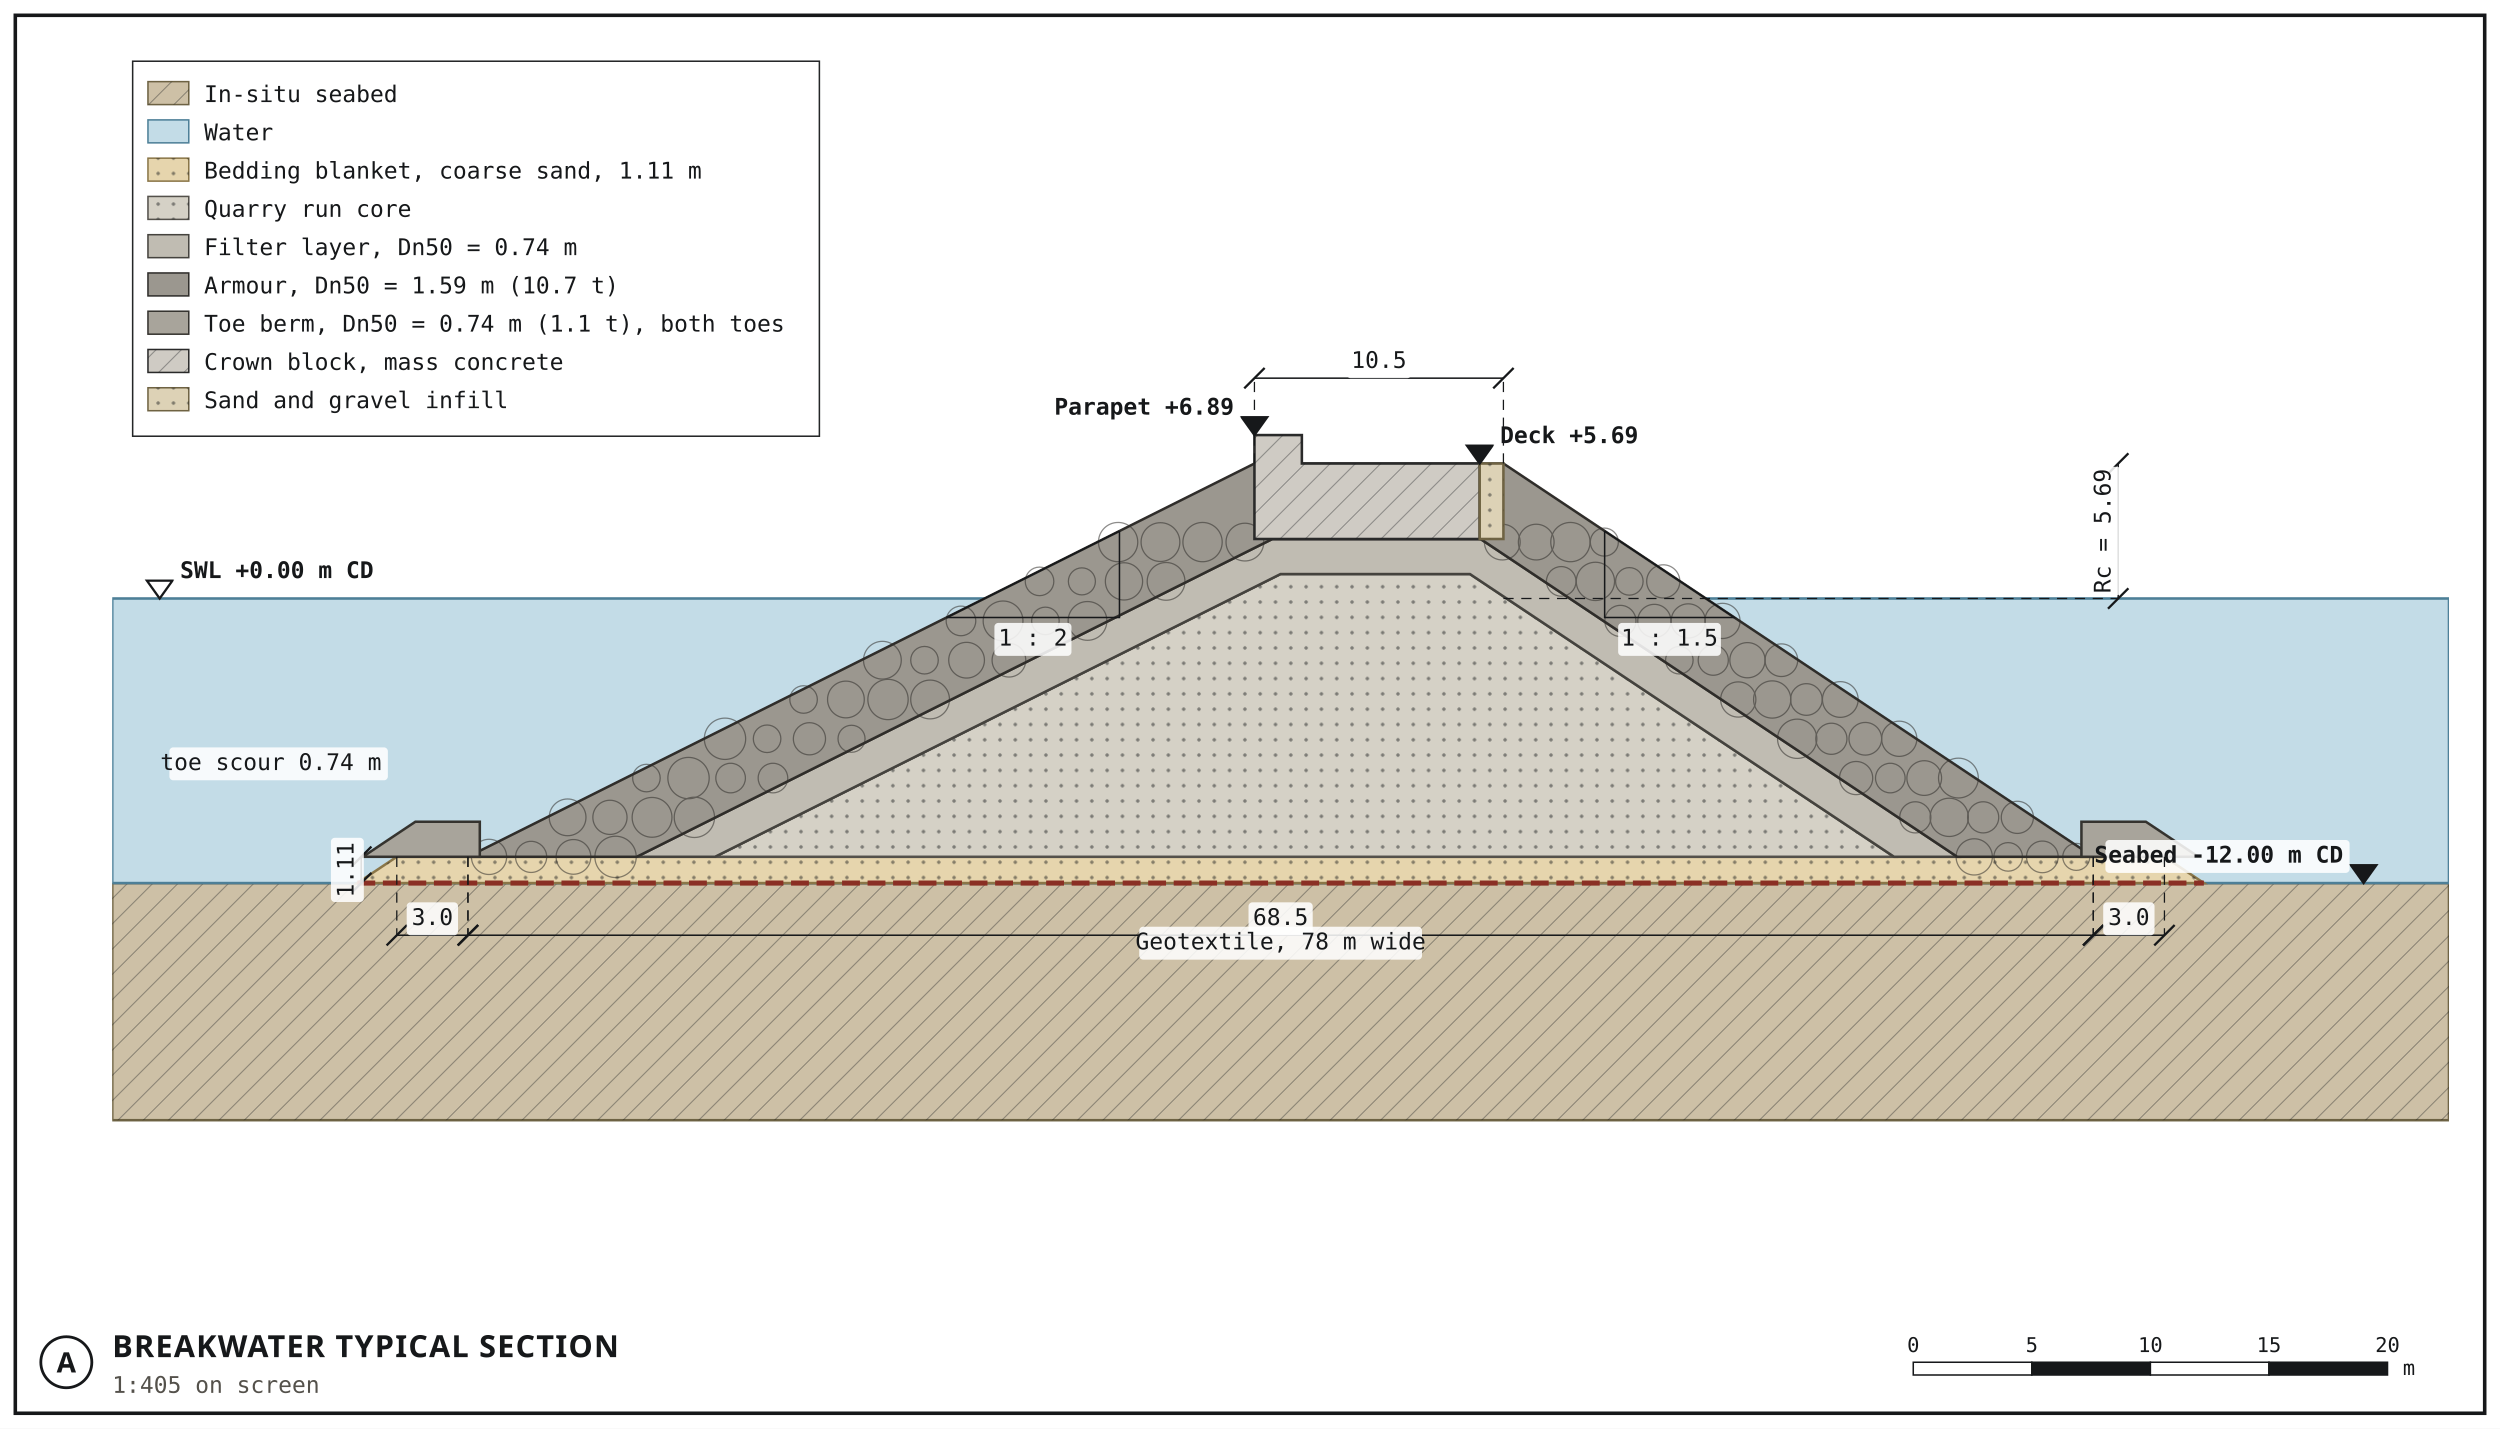
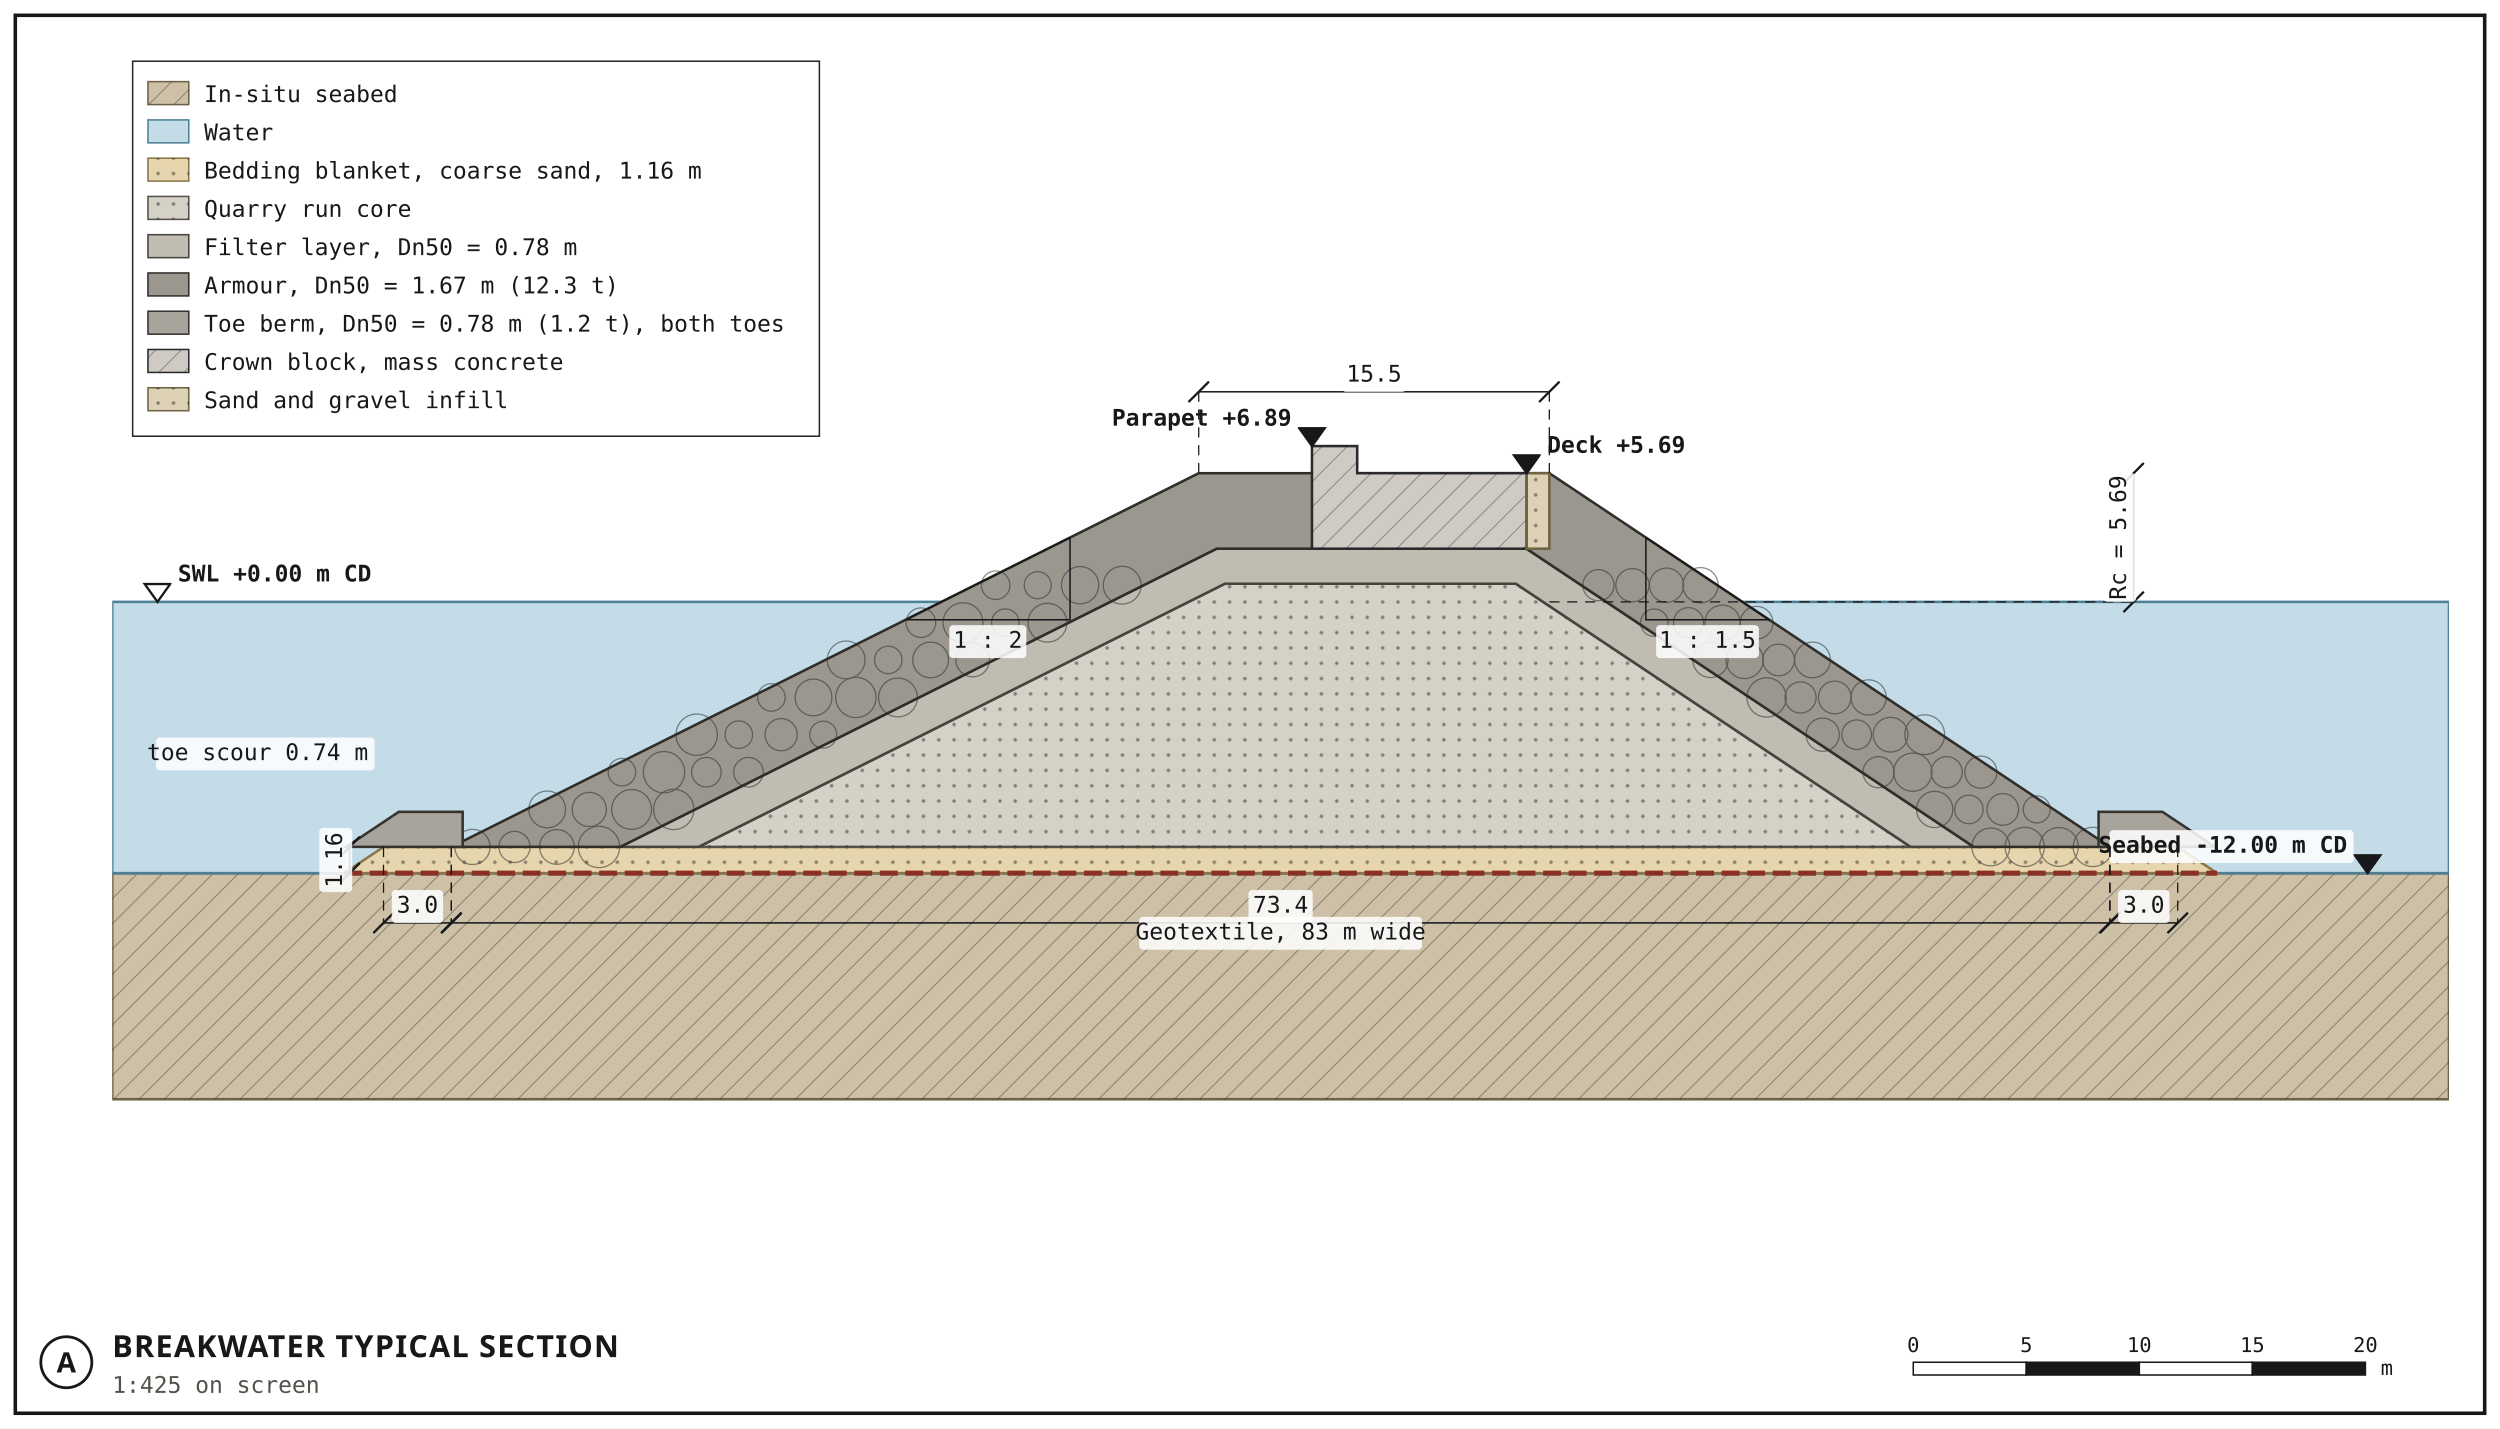
<svg xmlns="http://www.w3.org/2000/svg" viewBox="0 0 980 560" width="980" height="560" preserveAspectRatio="xMidYMid meet" role="img">
  <defs>
    <pattern id="hx-fwd" width="7" height="7" patternUnits="userSpaceOnUse" patternTransform="rotate(45)">
      <path d="M0,0 V7" stroke="#16181a" stroke-width="0.5" opacity="0.55" />
    </pattern>
    <pattern id="hx-back" width="7" height="7" patternUnits="userSpaceOnUse" patternTransform="rotate(-45)">
      <path d="M0,0 V7" stroke="#16181a" stroke-width="0.5" opacity="0.55" />
    </pattern>
    <pattern id="hx-cross" width="8" height="8" patternUnits="userSpaceOnUse" patternTransform="rotate(45)">
      <path d="M0,0 V8 M0,0 H8" stroke="#16181a" stroke-width="0.5" opacity="0.5" />
    </pattern>
    <pattern id="hx-dots" width="6" height="6" patternUnits="userSpaceOnUse">
      <circle cx="2" cy="2" r="0.7" fill="#16181a" opacity="0.45" />
    </pattern>
  </defs>
  <rect x="0" y="0" width="980" height="560" fill="#ffffff" />
  <g clip-path="url(#vclip2)">
-     <path d="M44.00,439.11 L960.00,439.11 L960.00,346.16 L44.00,346.16 Z" fill="#cdc0a6" stroke="#6d6243" stroke-width="1" stroke-linejoin="miter" />
-     <path d="M44.00,439.11 L960.00,439.11 L960.00,346.16 L44.00,346.16 Z" fill="url(#hx-fwd)" stroke="none" />
-     <path d="M44.00,346.16 L960.00,346.16 L960.00,234.61 L44.00,234.61 Z" fill="#c3dce7" stroke="#4d7f97" stroke-width="1" stroke-linejoin="miter" />
-     <path d="M140.09,346.16 L155.54,335.86 L848.46,335.86 L863.91,346.16 Z" fill="#e6d5ad" stroke="#8a7648" stroke-width="1" stroke-linejoin="miter" />
-     <path d="M140.09,346.16 L155.54,335.86 L848.46,335.86 L863.91,346.16 Z" fill="url(#hx-dots)" stroke="none" />
-     <path d="M140.09,346.16 L863.91,346.16" fill="none" stroke="#8a2f24" stroke-width="2" stroke-dasharray="7 3" />
-     <path d="M280.30,335.86 L501.97,225.03 L576.22,225.03 L742.47,335.86 Z" fill="#d5d1c6" stroke="#54514b" stroke-width="1" stroke-linejoin="miter" />
-     <path d="M280.30,335.86 L501.97,225.03 L576.22,225.03 L742.47,335.86 Z" fill="url(#hx-dots)" stroke="none" />
-     <path d="M249.59,335.86 L498.72,211.29 L580.38,211.29 L767.23,335.86 L742.47,335.86 L576.22,225.03 L501.97,225.03 L280.30,335.86 Z" fill="#c0bcb2" stroke="#45433e" stroke-width="1" stroke-linejoin="miter" />
-     <path d="M183.43,335.86 L491.74,181.70 L589.34,181.70 L820.57,335.86 L767.23,335.86 L580.38,211.29 L498.72,211.29 L249.59,335.86 Z" fill="#9b978f" stroke="#2f2d2a" stroke-width="1" stroke-linejoin="miter" />
+     <path d="M44.00,430.90 L960.00,430.90 L960.00,342.28 L44.00,342.28 Z" fill="#cdc0a6" stroke="#6d6243" stroke-width="1" stroke-linejoin="miter" />
+     <path d="M44.00,430.90 L960.00,430.90 L960.00,342.28 L44.00,342.28 Z" fill="url(#hx-fwd)" stroke="none" />
+     <path d="M44.00,342.28 L960.00,342.28 L960.00,235.94 L44.00,235.94 Z" fill="#c3dce7" stroke="#4d7f97" stroke-width="1" stroke-linejoin="miter" />
+     <path d="M134.89,342.28 L150.34,331.98 L853.66,331.98 L869.11,342.28 Z" fill="#e6d5ad" stroke="#8a7648" stroke-width="1" stroke-linejoin="miter" />
+     <path d="M134.89,342.28 L150.34,331.98 L853.66,331.98 L869.11,342.28 Z" fill="url(#hx-dots)" stroke="none" />
+     <path d="M134.89,342.28 L869.11,342.28" fill="none" stroke="#8a2f24" stroke-width="2" stroke-dasharray="7 3" />
+     <path d="M273.82,331.98 L480.13,228.82 L594.22,228.82 L748.95,331.98 Z" fill="#d5d1c6" stroke="#54514b" stroke-width="1" stroke-linejoin="miter" />
+     <path d="M273.82,331.98 L480.13,228.82 L594.22,228.82 L748.95,331.98 Z" fill="url(#hx-dots)" stroke="none" />
+     <path d="M243.11,331.98 L476.89,215.09 L598.38,215.09 L773.72,331.98 L748.95,331.98 L594.22,228.82 L480.13,228.82 L273.82,331.98 Z" fill="#c0bcb2" stroke="#45433e" stroke-width="1" stroke-linejoin="miter" />
+     <path d="M176.93,331.98 L469.90,185.49 L607.34,185.49 L827.07,331.98 L773.72,331.98 L598.38,215.09 L476.89,215.09 L243.11,331.98 Z" fill="#9b978f" stroke="#2f2d2a" stroke-width="1" stroke-linejoin="miter" />
    <g opacity="0.55">
-       <circle cx="191.7" cy="335.9" r="6.9" fill="none" stroke="#2f2d2a" stroke-width="0.5" />
-       <circle cx="208.2" cy="335.9" r="6.1" fill="none" stroke="#2f2d2a" stroke-width="0.5" />
-       <circle cx="224.8" cy="335.9" r="6.8" fill="none" stroke="#2f2d2a" stroke-width="0.5" />
-       <circle cx="241.3" cy="335.9" r="8.1" fill="none" stroke="#2f2d2a" stroke-width="0.5" />
-       <circle cx="222.5" cy="320.4" r="7.2" fill="none" stroke="#2f2d2a" stroke-width="0.5" />
-       <circle cx="239.1" cy="320.4" r="6.7" fill="none" stroke="#2f2d2a" stroke-width="0.5" />
-       <circle cx="255.6" cy="320.4" r="7.8" fill="none" stroke="#2f2d2a" stroke-width="0.5" />
-       <circle cx="272.2" cy="320.4" r="7.9" fill="none" stroke="#2f2d2a" stroke-width="0.5" />
-       <circle cx="253.4" cy="305.0" r="5.4" fill="none" stroke="#2f2d2a" stroke-width="0.5" />
-       <circle cx="269.9" cy="305.0" r="8.1" fill="none" stroke="#2f2d2a" stroke-width="0.5" />
-       <circle cx="286.4" cy="305.0" r="5.8" fill="none" stroke="#2f2d2a" stroke-width="0.5" />
-       <circle cx="303.0" cy="305.0" r="5.8" fill="none" stroke="#2f2d2a" stroke-width="0.5" />
-       <circle cx="284.2" cy="289.6" r="8.1" fill="none" stroke="#2f2d2a" stroke-width="0.5" />
-       <circle cx="300.7" cy="289.6" r="5.4" fill="none" stroke="#2f2d2a" stroke-width="0.5" />
-       <circle cx="317.3" cy="289.6" r="6.3" fill="none" stroke="#2f2d2a" stroke-width="0.5" />
-       <circle cx="333.8" cy="289.6" r="5.3" fill="none" stroke="#2f2d2a" stroke-width="0.5" />
-       <circle cx="315.0" cy="274.2" r="5.4" fill="none" stroke="#2f2d2a" stroke-width="0.5" />
-       <circle cx="331.6" cy="274.2" r="7.2" fill="none" stroke="#2f2d2a" stroke-width="0.5" />
-       <circle cx="348.1" cy="274.2" r="7.9" fill="none" stroke="#2f2d2a" stroke-width="0.5" />
-       <circle cx="364.6" cy="274.2" r="7.6" fill="none" stroke="#2f2d2a" stroke-width="0.5" />
-       <circle cx="345.9" cy="258.8" r="7.4" fill="none" stroke="#2f2d2a" stroke-width="0.5" />
-       <circle cx="362.4" cy="258.8" r="5.4" fill="none" stroke="#2f2d2a" stroke-width="0.5" />
-       <circle cx="378.9" cy="258.8" r="7.0" fill="none" stroke="#2f2d2a" stroke-width="0.5" />
-       <circle cx="395.5" cy="258.8" r="6.6" fill="none" stroke="#2f2d2a" stroke-width="0.5" />
-       <circle cx="376.7" cy="243.4" r="5.8" fill="none" stroke="#2f2d2a" stroke-width="0.5" />
-       <circle cx="393.2" cy="243.4" r="7.8" fill="none" stroke="#2f2d2a" stroke-width="0.5" />
-       <circle cx="409.8" cy="243.4" r="5.4" fill="none" stroke="#2f2d2a" stroke-width="0.5" />
-       <circle cx="426.3" cy="243.4" r="7.6" fill="none" stroke="#2f2d2a" stroke-width="0.5" />
-       <circle cx="407.5" cy="227.9" r="5.6" fill="none" stroke="#2f2d2a" stroke-width="0.5" />
-       <circle cx="424.1" cy="227.9" r="5.3" fill="none" stroke="#2f2d2a" stroke-width="0.5" />
-       <circle cx="440.6" cy="227.9" r="7.3" fill="none" stroke="#2f2d2a" stroke-width="0.5" />
-       <circle cx="457.1" cy="227.9" r="7.4" fill="none" stroke="#2f2d2a" stroke-width="0.5" />
-       <circle cx="438.3" cy="212.5" r="7.7" fill="none" stroke="#2f2d2a" stroke-width="0.5" />
-       <circle cx="454.9" cy="212.5" r="7.6" fill="none" stroke="#2f2d2a" stroke-width="0.5" />
-       <circle cx="471.4" cy="212.5" r="7.7" fill="none" stroke="#2f2d2a" stroke-width="0.5" />
-       <circle cx="488.0" cy="212.5" r="7.4" fill="none" stroke="#2f2d2a" stroke-width="0.5" />
-       <circle cx="813.9" cy="335.9" r="5.3" fill="none" stroke="#2f2d2a" stroke-width="0.5" />
-       <circle cx="800.6" cy="335.9" r="6.2" fill="none" stroke="#2f2d2a" stroke-width="0.5" />
-       <circle cx="787.2" cy="335.9" r="5.6" fill="none" stroke="#2f2d2a" stroke-width="0.5" />
-       <circle cx="773.9" cy="335.9" r="7.1" fill="none" stroke="#2f2d2a" stroke-width="0.5" />
-       <circle cx="790.8" cy="320.4" r="6.3" fill="none" stroke="#2f2d2a" stroke-width="0.5" />
-       <circle cx="777.4" cy="320.4" r="6.1" fill="none" stroke="#2f2d2a" stroke-width="0.5" />
-       <circle cx="764.1" cy="320.4" r="7.5" fill="none" stroke="#2f2d2a" stroke-width="0.5" />
-       <circle cx="750.8" cy="320.4" r="6.1" fill="none" stroke="#2f2d2a" stroke-width="0.5" />
-       <circle cx="767.7" cy="305.0" r="7.8" fill="none" stroke="#2f2d2a" stroke-width="0.5" />
-       <circle cx="754.3" cy="305.0" r="6.8" fill="none" stroke="#2f2d2a" stroke-width="0.5" />
-       <circle cx="741.0" cy="305.0" r="5.8" fill="none" stroke="#2f2d2a" stroke-width="0.5" />
-       <circle cx="727.6" cy="305.0" r="6.5" fill="none" stroke="#2f2d2a" stroke-width="0.5" />
-       <circle cx="744.5" cy="289.6" r="6.9" fill="none" stroke="#2f2d2a" stroke-width="0.5" />
-       <circle cx="731.2" cy="289.6" r="6.4" fill="none" stroke="#2f2d2a" stroke-width="0.5" />
-       <circle cx="717.9" cy="289.6" r="6.1" fill="none" stroke="#2f2d2a" stroke-width="0.5" />
-       <circle cx="704.5" cy="289.6" r="7.7" fill="none" stroke="#2f2d2a" stroke-width="0.5" />
-       <circle cx="721.4" cy="274.2" r="7.0" fill="none" stroke="#2f2d2a" stroke-width="0.5" />
-       <circle cx="708.1" cy="274.2" r="6.2" fill="none" stroke="#2f2d2a" stroke-width="0.5" />
-       <circle cx="694.7" cy="274.2" r="7.3" fill="none" stroke="#2f2d2a" stroke-width="0.5" />
-       <circle cx="681.4" cy="274.2" r="6.9" fill="none" stroke="#2f2d2a" stroke-width="0.5" />
-       <circle cx="698.3" cy="258.8" r="6.4" fill="none" stroke="#2f2d2a" stroke-width="0.5" />
-       <circle cx="685.0" cy="258.8" r="6.9" fill="none" stroke="#2f2d2a" stroke-width="0.5" />
-       <circle cx="671.6" cy="258.8" r="5.9" fill="none" stroke="#2f2d2a" stroke-width="0.5" />
-       <circle cx="658.3" cy="258.8" r="5.4" fill="none" stroke="#2f2d2a" stroke-width="0.5" />
-       <circle cx="675.2" cy="243.4" r="6.9" fill="none" stroke="#2f2d2a" stroke-width="0.5" />
-       <circle cx="661.8" cy="243.4" r="6.7" fill="none" stroke="#2f2d2a" stroke-width="0.5" />
-       <circle cx="648.5" cy="243.4" r="6.5" fill="none" stroke="#2f2d2a" stroke-width="0.5" />
-       <circle cx="635.2" cy="243.4" r="6.1" fill="none" stroke="#2f2d2a" stroke-width="0.5" />
-       <circle cx="652.0" cy="227.9" r="6.5" fill="none" stroke="#2f2d2a" stroke-width="0.5" />
-       <circle cx="638.7" cy="227.9" r="5.4" fill="none" stroke="#2f2d2a" stroke-width="0.5" />
-       <circle cx="625.4" cy="227.9" r="7.5" fill="none" stroke="#2f2d2a" stroke-width="0.5" />
-       <circle cx="612.0" cy="227.9" r="5.8" fill="none" stroke="#2f2d2a" stroke-width="0.5" />
-       <circle cx="628.9" cy="212.5" r="5.5" fill="none" stroke="#2f2d2a" stroke-width="0.5" />
-       <circle cx="615.6" cy="212.5" r="7.7" fill="none" stroke="#2f2d2a" stroke-width="0.5" />
-       <circle cx="602.2" cy="212.5" r="7.0" fill="none" stroke="#2f2d2a" stroke-width="0.5" />
-       <circle cx="588.9" cy="212.5" r="7.0" fill="none" stroke="#2f2d2a" stroke-width="0.5" />
+       <circle cx="185.2" cy="332.0" r="6.9" fill="none" stroke="#2f2d2a" stroke-width="0.5" />
+       <circle cx="201.7" cy="332.0" r="6.1" fill="none" stroke="#2f2d2a" stroke-width="0.5" />
+       <circle cx="218.3" cy="332.0" r="6.8" fill="none" stroke="#2f2d2a" stroke-width="0.5" />
+       <circle cx="234.8" cy="332.0" r="8.1" fill="none" stroke="#2f2d2a" stroke-width="0.5" />
+       <circle cx="214.5" cy="317.3" r="7.2" fill="none" stroke="#2f2d2a" stroke-width="0.5" />
+       <circle cx="231.0" cy="317.3" r="6.7" fill="none" stroke="#2f2d2a" stroke-width="0.5" />
+       <circle cx="247.6" cy="317.3" r="7.8" fill="none" stroke="#2f2d2a" stroke-width="0.5" />
+       <circle cx="264.1" cy="317.3" r="7.9" fill="none" stroke="#2f2d2a" stroke-width="0.5" />
+       <circle cx="243.8" cy="302.7" r="5.4" fill="none" stroke="#2f2d2a" stroke-width="0.5" />
+       <circle cx="260.3" cy="302.7" r="8.1" fill="none" stroke="#2f2d2a" stroke-width="0.5" />
+       <circle cx="276.9" cy="302.7" r="5.8" fill="none" stroke="#2f2d2a" stroke-width="0.5" />
+       <circle cx="293.4" cy="302.7" r="5.8" fill="none" stroke="#2f2d2a" stroke-width="0.5" />
+       <circle cx="273.1" cy="288.0" r="8.1" fill="none" stroke="#2f2d2a" stroke-width="0.5" />
+       <circle cx="289.6" cy="288.0" r="5.4" fill="none" stroke="#2f2d2a" stroke-width="0.5" />
+       <circle cx="306.2" cy="288.0" r="6.3" fill="none" stroke="#2f2d2a" stroke-width="0.5" />
+       <circle cx="322.7" cy="288.0" r="5.3" fill="none" stroke="#2f2d2a" stroke-width="0.5" />
+       <circle cx="302.4" cy="273.4" r="5.4" fill="none" stroke="#2f2d2a" stroke-width="0.5" />
+       <circle cx="318.9" cy="273.4" r="7.2" fill="none" stroke="#2f2d2a" stroke-width="0.5" />
+       <circle cx="335.5" cy="273.4" r="7.9" fill="none" stroke="#2f2d2a" stroke-width="0.5" />
+       <circle cx="352.0" cy="273.4" r="7.6" fill="none" stroke="#2f2d2a" stroke-width="0.5" />
+       <circle cx="331.7" cy="258.7" r="7.4" fill="none" stroke="#2f2d2a" stroke-width="0.5" />
+       <circle cx="348.2" cy="258.7" r="5.4" fill="none" stroke="#2f2d2a" stroke-width="0.5" />
+       <circle cx="364.8" cy="258.7" r="7.0" fill="none" stroke="#2f2d2a" stroke-width="0.5" />
+       <circle cx="381.3" cy="258.7" r="6.6" fill="none" stroke="#2f2d2a" stroke-width="0.5" />
+       <circle cx="361.0" cy="244.1" r="5.8" fill="none" stroke="#2f2d2a" stroke-width="0.5" />
+       <circle cx="377.5" cy="244.1" r="7.8" fill="none" stroke="#2f2d2a" stroke-width="0.5" />
+       <circle cx="394.1" cy="244.1" r="5.4" fill="none" stroke="#2f2d2a" stroke-width="0.5" />
+       <circle cx="410.6" cy="244.1" r="7.6" fill="none" stroke="#2f2d2a" stroke-width="0.5" />
+       <circle cx="390.3" cy="229.4" r="5.6" fill="none" stroke="#2f2d2a" stroke-width="0.5" />
+       <circle cx="406.8" cy="229.4" r="5.3" fill="none" stroke="#2f2d2a" stroke-width="0.5" />
+       <circle cx="423.4" cy="229.4" r="7.3" fill="none" stroke="#2f2d2a" stroke-width="0.5" />
+       <circle cx="439.9" cy="229.4" r="7.4" fill="none" stroke="#2f2d2a" stroke-width="0.5" />
+       <circle cx="820.4" cy="332.0" r="7.7" fill="none" stroke="#2f2d2a" stroke-width="0.5" />
+       <circle cx="807.1" cy="332.0" r="7.6" fill="none" stroke="#2f2d2a" stroke-width="0.5" />
+       <circle cx="793.7" cy="332.0" r="7.7" fill="none" stroke="#2f2d2a" stroke-width="0.5" />
+       <circle cx="780.4" cy="332.0" r="7.4" fill="none" stroke="#2f2d2a" stroke-width="0.5" />
+       <circle cx="798.4" cy="317.3" r="5.3" fill="none" stroke="#2f2d2a" stroke-width="0.5" />
+       <circle cx="785.1" cy="317.3" r="6.2" fill="none" stroke="#2f2d2a" stroke-width="0.5" />
+       <circle cx="771.8" cy="317.3" r="5.6" fill="none" stroke="#2f2d2a" stroke-width="0.5" />
+       <circle cx="758.4" cy="317.3" r="7.1" fill="none" stroke="#2f2d2a" stroke-width="0.5" />
+       <circle cx="776.5" cy="302.7" r="6.3" fill="none" stroke="#2f2d2a" stroke-width="0.5" />
+       <circle cx="763.1" cy="302.7" r="6.1" fill="none" stroke="#2f2d2a" stroke-width="0.5" />
+       <circle cx="749.8" cy="302.7" r="7.5" fill="none" stroke="#2f2d2a" stroke-width="0.5" />
+       <circle cx="736.4" cy="302.7" r="6.1" fill="none" stroke="#2f2d2a" stroke-width="0.5" />
+       <circle cx="754.5" cy="288.0" r="7.8" fill="none" stroke="#2f2d2a" stroke-width="0.5" />
+       <circle cx="741.1" cy="288.0" r="6.8" fill="none" stroke="#2f2d2a" stroke-width="0.5" />
+       <circle cx="727.8" cy="288.0" r="5.8" fill="none" stroke="#2f2d2a" stroke-width="0.5" />
+       <circle cx="714.5" cy="288.0" r="6.5" fill="none" stroke="#2f2d2a" stroke-width="0.5" />
+       <circle cx="732.5" cy="273.4" r="6.9" fill="none" stroke="#2f2d2a" stroke-width="0.5" />
+       <circle cx="719.2" cy="273.4" r="6.4" fill="none" stroke="#2f2d2a" stroke-width="0.5" />
+       <circle cx="705.8" cy="273.4" r="6.1" fill="none" stroke="#2f2d2a" stroke-width="0.5" />
+       <circle cx="692.5" cy="273.4" r="7.7" fill="none" stroke="#2f2d2a" stroke-width="0.5" />
+       <circle cx="710.5" cy="258.7" r="7.0" fill="none" stroke="#2f2d2a" stroke-width="0.5" />
+       <circle cx="697.2" cy="258.7" r="6.2" fill="none" stroke="#2f2d2a" stroke-width="0.5" />
+       <circle cx="683.9" cy="258.7" r="7.3" fill="none" stroke="#2f2d2a" stroke-width="0.5" />
+       <circle cx="670.5" cy="258.7" r="6.9" fill="none" stroke="#2f2d2a" stroke-width="0.5" />
+       <circle cx="688.6" cy="244.1" r="6.4" fill="none" stroke="#2f2d2a" stroke-width="0.5" />
+       <circle cx="675.2" cy="244.1" r="6.9" fill="none" stroke="#2f2d2a" stroke-width="0.5" />
+       <circle cx="661.9" cy="244.1" r="5.9" fill="none" stroke="#2f2d2a" stroke-width="0.5" />
+       <circle cx="648.5" cy="244.1" r="5.4" fill="none" stroke="#2f2d2a" stroke-width="0.5" />
+       <circle cx="666.6" cy="229.4" r="6.9" fill="none" stroke="#2f2d2a" stroke-width="0.5" />
+       <circle cx="653.3" cy="229.4" r="6.7" fill="none" stroke="#2f2d2a" stroke-width="0.5" />
+       <circle cx="639.9" cy="229.4" r="6.5" fill="none" stroke="#2f2d2a" stroke-width="0.5" />
+       <circle cx="626.6" cy="229.4" r="6.1" fill="none" stroke="#2f2d2a" stroke-width="0.5" />
    </g>
-     <path d="M142.23,335.86 L162.83,322.12 L188.08,322.12 L188.08,335.86 Z" fill="#a8a49b" stroke="#35332f" stroke-width="1" stroke-linejoin="miter" />
-     <path d="M861.77,335.86 L841.17,322.12 L815.92,322.12 L815.92,335.86 Z" fill="#a8a49b" stroke="#35332f" stroke-width="1" stroke-linejoin="miter" />
-     <path d="M491.74,211.29 L580.04,211.29 L580.04,181.70 L510.33,181.70 L510.33,170.55 L491.74,170.55 Z" fill="#cfcbc4" stroke="#2a2a2a" stroke-width="1" stroke-linejoin="miter" />
-     <path d="M491.74,211.29 L580.04,211.29 L580.04,181.70 L510.33,181.70 L510.33,170.55 L491.74,170.55 Z" fill="url(#hx-fwd)" stroke="none" />
-     <path d="M580.04,211.29 L589.34,211.29 L589.34,181.70 L580.04,181.70 Z" fill="#ddd2b6" stroke="#6f6343" stroke-width="1" stroke-linejoin="miter" />
-     <path d="M580.04,211.29 L589.34,211.29 L589.34,181.70 L580.04,181.70 Z" fill="url(#hx-dots)" stroke="none" />
-     <path d="M57.591,227.614 L67.591,227.614 L62.591,234.614 Z" fill="#ffffff" stroke="#16181a" stroke-width="0.9" />
-     <rect x="68.091" y="217.734" width="75.56" height="12.9" fill="#ffffff" opacity="0.86" rx="1.5" />
-     <text x="70.591" y="226.614" fill="#16181a" font-size="9" font-family="'IBM Plex Mono', ui-monospace, monospace" font-weight="600" text-anchor="start">SWL +0.00 m CD</text>
-     <path d="M486.739,163.547 L496.739,163.547 L491.739,170.547 Z" fill="#16181a" stroke="#16181a" stroke-width="0.9" />
-     <rect x="415.719" y="153.667" width="70.52" height="12.9" fill="#ffffff" opacity="0.86" rx="1.5" />
-     <text x="483.739" y="162.547" fill="#16181a" font-size="9" font-family="'IBM Plex Mono', ui-monospace, monospace" font-weight="600" text-anchor="end">Parapet +6.89</text>
-     <path d="M575.044,174.702 L585.044,174.702 L580.044,181.702 Z" fill="#16181a" stroke="#16181a" stroke-width="0.9" />
-     <rect x="585.544" y="164.822" width="55.4" height="12.9" fill="#ffffff" opacity="0.86" rx="1.5" />
-     <text x="588.044" y="173.702" fill="#16181a" font-size="9" font-family="'IBM Plex Mono', ui-monospace, monospace" font-weight="600" text-anchor="start">Deck +5.69</text>
-     <path d="M921.537,339.157 L931.537,339.157 L926.537,346.157 Z" fill="#16181a" stroke="#16181a" stroke-width="0.9" />
-     <rect x="825.317" y="329.277" width="95.72" height="12.9" fill="#ffffff" opacity="0.86" rx="1.5" />
-     <text x="918.537" y="338.157" fill="#16181a" font-size="9" font-family="'IBM Plex Mono', ui-monospace, monospace" font-weight="600" text-anchor="end">Seabed -12.00 m CD</text>
-     <path d="M491.74,181.70 L491.74,148.24" fill="none" stroke="#16181a" stroke-width="0.5" stroke-dasharray="4 3" />
-     <path d="M589.34,181.70 L589.34,148.24" fill="none" stroke="#16181a" stroke-width="0.5" stroke-dasharray="4 3" />
-     <path d="M491.739,148.239 H589.339" stroke="#16181a" stroke-width="0.6" />
-     <path d="M487.739,152.239 L495.739,144.239" stroke="#16181a" stroke-width="0.9" />
-     <path d="M585.339,152.239 L593.339,144.239" stroke="#16181a" stroke-width="0.9" />
-     <rect x="527.959" y="135.359" width="25.16" height="12.9" fill="#ffffff" opacity="0.86" rx="1.5" />
-     <text x="540.539" y="144.239" fill="#16181a" font-size="9" font-family="'IBM Plex Mono', ui-monospace, monospace" font-weight="400" text-anchor="middle">10.5</text>
-     <path d="M589.34,234.61 L830.33,234.61" fill="none" stroke="#16181a" stroke-width="0.5" stroke-dasharray="4 3" />
-     <path d="M830.33,181.70 L830.33,181.70" fill="none" stroke="#16181a" stroke-width="0.5" stroke-dasharray="4 3" />
-     <path d="M830.331,234.614 V181.702" stroke="#16181a" stroke-width="0.6" />
-     <path d="M826.331,238.614 L834.331,230.614" stroke="#16181a" stroke-width="0.9" />
-     <path d="M826.331,185.702 L834.331,177.702" stroke="#16181a" stroke-width="0.9" />
-     <rect x="802.151" y="199.278" width="50.36" height="12.9" fill="#ffffff" opacity="0.86" rx="1.5" transform="rotate(-90 827.3312 208.158)" />
-     <text x="827.331" y="208.158" fill="#16181a" font-size="9" font-family="'IBM Plex Mono', ui-monospace, monospace" font-weight="400" text-anchor="middle" transform="rotate(-90 827.3312 208.158)">Rc = 5.69</text>
-     <path d="M155.54,335.86 L155.54,366.61" fill="none" stroke="#16181a" stroke-width="0.5" stroke-dasharray="4 3" />
-     <path d="M183.43,335.86 L183.43,366.61" fill="none" stroke="#16181a" stroke-width="0.5" stroke-dasharray="4 3" />
-     <path d="M155.543,366.607 H183.429" stroke="#16181a" stroke-width="0.6" />
-     <path d="M151.543,370.607 L159.543,362.607" stroke="#16181a" stroke-width="0.9" />
-     <path d="M179.429,370.607 L187.429,362.607" stroke="#16181a" stroke-width="0.9" />
-     <rect x="159.426" y="353.727" width="20.12" height="12.9" fill="#ffffff" opacity="0.86" rx="1.5" />
-     <text x="169.486" y="362.607" fill="#16181a" font-size="9" font-family="'IBM Plex Mono', ui-monospace, monospace" font-weight="400" text-anchor="middle">3.0</text>
-     <path d="M183.43,335.86 L183.43,366.61" fill="none" stroke="#16181a" stroke-width="0.5" stroke-dasharray="4 3" />
-     <path d="M820.57,335.86 L820.57,366.61" fill="none" stroke="#16181a" stroke-width="0.5" stroke-dasharray="4 3" />
-     <path d="M183.429,366.607 H820.571" stroke="#16181a" stroke-width="0.6" />
-     <path d="M179.429,370.607 L187.429,362.607" stroke="#16181a" stroke-width="0.9" />
-     <path d="M816.571,370.607 L824.571,362.607" stroke="#16181a" stroke-width="0.9" />
-     <rect x="489.42" y="353.727" width="25.16" height="12.9" fill="#ffffff" opacity="0.86" rx="1.5" />
-     <text x="502" y="362.607" fill="#16181a" font-size="9" font-family="'IBM Plex Mono', ui-monospace, monospace" font-weight="400" text-anchor="middle">68.5</text>
-     <path d="M820.57,335.86 L820.57,366.61" fill="none" stroke="#16181a" stroke-width="0.5" stroke-dasharray="4 3" />
-     <path d="M848.46,335.86 L848.46,366.61" fill="none" stroke="#16181a" stroke-width="0.5" stroke-dasharray="4 3" />
-     <path d="M820.571,366.607 H848.457" stroke="#16181a" stroke-width="0.6" />
-     <path d="M816.571,370.607 L824.571,362.607" stroke="#16181a" stroke-width="0.9" />
-     <path d="M844.457,370.607 L852.457,362.607" stroke="#16181a" stroke-width="0.9" />
-     <rect x="824.454" y="353.727" width="20.12" height="12.9" fill="#ffffff" opacity="0.86" rx="1.5" />
-     <text x="834.514" y="362.607" fill="#16181a" font-size="9" font-family="'IBM Plex Mono', ui-monospace, monospace" font-weight="400" text-anchor="middle">3.0</text>
-     <path d="M141.6,346.157 V335.857" stroke="#16181a" stroke-width="0.6" />
-     <path d="M137.6,350.157 L145.6,342.157" stroke="#16181a" stroke-width="0.9" />
-     <path d="M137.6,339.857 L145.6,331.857" stroke="#16181a" stroke-width="0.9" />
-     <rect x="126.02" y="332.127" width="25.16" height="12.9" fill="#ffffff" opacity="0.86" rx="1.5" transform="rotate(-90 138.6002 341.007)" />
-     <text x="138.6" y="341.007" fill="#16181a" font-size="9" font-family="'IBM Plex Mono', ui-monospace, monospace" font-weight="400" text-anchor="middle" transform="rotate(-90 138.6002 341.007)">1.11</text>
-     <rect x="446.58" y="363.277" width="110.84" height="12.9" fill="#ffffff" opacity="0.86" rx="1.5" />
-     <text x="502" y="372.157" fill="#16181a" font-size="9" font-family="'IBM Plex Mono', ui-monospace, monospace" font-weight="400" text-anchor="middle">Geotextile, 78 m wide</text>
-     <rect x="66.403" y="292.977" width="85.64" height="12.9" fill="#ffffff" opacity="0.86" rx="1.5" />
-     <text x="149.543" y="301.857" fill="#16181a" font-size="9" font-family="'IBM Plex Mono', ui-monospace, monospace" font-weight="400" text-anchor="end">toe scour 0.74 m</text>
-     <path d="M438.83,208.16 L438.83,242.07 L371.00,242.07 L438.83,208.16" fill="none" stroke="#16181a" stroke-width="0.6" />
-     <rect x="389.812" y="244.192" width="30.2" height="12.9" fill="#ffffff" opacity="0.86" rx="1.5" />
-     <text x="404.912" y="253.072" fill="#16181a" font-size="9" font-family="'IBM Plex Mono', ui-monospace, monospace" font-weight="400" text-anchor="middle">1 : 2</text>
-     <path d="M629.02,208.16 L629.02,242.07 L679.89,242.07 L629.02,208.16" fill="none" stroke="#16181a" stroke-width="0.6" />
-     <rect x="634.319" y="244.192" width="40.28" height="12.9" fill="#ffffff" opacity="0.86" rx="1.5" />
-     <text x="654.459" y="253.072" fill="#16181a" font-size="9" font-family="'IBM Plex Mono', ui-monospace, monospace" font-weight="400" text-anchor="middle">1 : 1.5</text>
+     <path d="M135.72,331.98 L156.32,318.24 L181.36,318.24 L181.36,331.98 Z" fill="#a8a49b" stroke="#35332f" stroke-width="1" stroke-linejoin="miter" />
+     <path d="M868.28,331.98 L847.68,318.24 L822.64,318.24 L822.64,331.98 Z" fill="#a8a49b" stroke="#35332f" stroke-width="1" stroke-linejoin="miter" />
+     <path d="M514.29,215.09 L598.48,215.09 L598.48,185.49 L532.02,185.49 L532.02,174.86 L514.29,174.86 Z" fill="#cfcbc4" stroke="#2a2a2a" stroke-width="1" stroke-linejoin="miter" />
+     <path d="M514.29,215.09 L598.48,215.09 L598.48,185.49 L532.02,185.49 L532.02,174.86 L514.29,174.86 Z" fill="url(#hx-fwd)" stroke="none" />
+     <path d="M598.48,215.09 L607.34,215.09 L607.34,185.49 L598.48,185.49 Z" fill="#ddd2b6" stroke="#6f6343" stroke-width="1" stroke-linejoin="miter" />
+     <path d="M598.48,215.09 L607.34,215.09 L607.34,185.49 L598.48,185.49 Z" fill="url(#hx-dots)" stroke="none" />
+     <path d="M56.724,228.938 L66.724,228.938 L61.724,235.938 Z" fill="#ffffff" stroke="#16181a" stroke-width="0.9" />
+     <rect x="67.224" y="219.058" width="75.56" height="12.9" fill="#ffffff" opacity="0.86" rx="1.5" />
+     <text x="69.724" y="227.938" fill="#16181a" font-size="9" font-family="'IBM Plex Mono', ui-monospace, monospace" font-weight="600" text-anchor="start">SWL +0.00 m CD</text>
+     <path d="M509.293,167.858 L519.293,167.858 L514.293,174.858 Z" fill="#16181a" stroke="#16181a" stroke-width="0.9" />
+     <rect x="438.273" y="157.978" width="70.52" height="12.9" fill="#ffffff" opacity="0.86" rx="1.5" />
+     <text x="506.293" y="166.858" fill="#16181a" font-size="9" font-family="'IBM Plex Mono', ui-monospace, monospace" font-weight="600" text-anchor="end">Parapet +6.89</text>
+     <path d="M593.481,178.492 L603.481,178.492 L598.481,185.492 Z" fill="#16181a" stroke="#16181a" stroke-width="0.9" />
+     <rect x="603.981" y="168.612" width="55.4" height="12.9" fill="#ffffff" opacity="0.86" rx="1.5" />
+     <text x="606.481" y="177.492" fill="#16181a" font-size="9" font-family="'IBM Plex Mono', ui-monospace, monospace" font-weight="600" text-anchor="start">Deck +5.69</text>
+     <path d="M923.097,335.28 L933.097,335.28 L928.097,342.28 Z" fill="#16181a" stroke="#16181a" stroke-width="0.9" />
+     <rect x="826.877" y="325.4" width="95.72" height="12.9" fill="#ffffff" opacity="0.86" rx="1.5" />
+     <text x="920.097" y="334.28" fill="#16181a" font-size="9" font-family="'IBM Plex Mono', ui-monospace, monospace" font-weight="600" text-anchor="end">Seabed -12.00 m CD</text>
+     <path d="M469.90,185.49 L469.90,153.59" fill="none" stroke="#16181a" stroke-width="0.5" stroke-dasharray="4 3" />
+     <path d="M607.34,185.49 L607.34,153.59" fill="none" stroke="#16181a" stroke-width="0.5" stroke-dasharray="4 3" />
+     <path d="M469.9,153.589 H607.343" stroke="#16181a" stroke-width="0.6" />
+     <path d="M465.9,157.589 L473.9,149.589" stroke="#16181a" stroke-width="0.9" />
+     <path d="M603.343,157.589 L611.343,149.589" stroke="#16181a" stroke-width="0.9" />
+     <rect x="526.041" y="140.709" width="25.16" height="12.9" fill="#ffffff" opacity="0.86" rx="1.5" />
+     <text x="538.621" y="149.589" fill="#16181a" font-size="9" font-family="'IBM Plex Mono', ui-monospace, monospace" font-weight="400" text-anchor="middle">15.5</text>
+     <path d="M607.34,235.94 L836.38,235.94" fill="none" stroke="#16181a" stroke-width="0.5" stroke-dasharray="4 3" />
+     <path d="M836.38,185.49 L836.38,185.49" fill="none" stroke="#16181a" stroke-width="0.5" stroke-dasharray="4 3" />
+     <path d="M836.377,235.938 V185.492" stroke="#16181a" stroke-width="0.6" />
+     <path d="M832.377,239.938 L840.377,231.938" stroke="#16181a" stroke-width="0.9" />
+     <path d="M832.377,189.492 L840.377,181.492" stroke="#16181a" stroke-width="0.9" />
+     <rect x="808.197" y="201.835" width="50.36" height="12.9" fill="#ffffff" opacity="0.86" rx="1.5" transform="rotate(-90 833.3768 210.7149)" />
+     <text x="833.377" y="210.715" fill="#16181a" font-size="9" font-family="'IBM Plex Mono', ui-monospace, monospace" font-weight="400" text-anchor="middle" transform="rotate(-90 833.3768 210.7149)">Rc = 5.69</text>
+     <path d="M150.34,331.98 L150.34,361.78" fill="none" stroke="#16181a" stroke-width="0.5" stroke-dasharray="4 3" />
+     <path d="M176.93,331.98 L176.93,361.78" fill="none" stroke="#16181a" stroke-width="0.5" stroke-dasharray="4 3" />
+     <path d="M150.343,361.776 H176.928" stroke="#16181a" stroke-width="0.6" />
+     <path d="M146.343,365.776 L154.343,357.776" stroke="#16181a" stroke-width="0.9" />
+     <path d="M172.928,365.776 L180.928,357.776" stroke="#16181a" stroke-width="0.9" />
+     <rect x="153.575" y="348.896" width="20.12" height="12.9" fill="#ffffff" opacity="0.86" rx="1.5" />
+     <text x="163.635" y="357.776" fill="#16181a" font-size="9" font-family="'IBM Plex Mono', ui-monospace, monospace" font-weight="400" text-anchor="middle">3.0</text>
+     <path d="M176.93,331.98 L176.93,361.78" fill="none" stroke="#16181a" stroke-width="0.5" stroke-dasharray="4 3" />
+     <path d="M827.07,331.98 L827.07,361.78" fill="none" stroke="#16181a" stroke-width="0.5" stroke-dasharray="4 3" />
+     <path d="M176.928,361.776 H827.072" stroke="#16181a" stroke-width="0.6" />
+     <path d="M172.928,365.776 L180.928,357.776" stroke="#16181a" stroke-width="0.9" />
+     <path d="M823.072,365.776 L831.072,357.776" stroke="#16181a" stroke-width="0.9" />
+     <rect x="489.42" y="348.896" width="25.16" height="12.9" fill="#ffffff" opacity="0.86" rx="1.5" />
+     <text x="502" y="357.776" fill="#16181a" font-size="9" font-family="'IBM Plex Mono', ui-monospace, monospace" font-weight="400" text-anchor="middle">73.4</text>
+     <path d="M827.07,331.98 L827.07,361.78" fill="none" stroke="#16181a" stroke-width="0.5" stroke-dasharray="4 3" />
+     <path d="M853.66,331.98 L853.66,361.78" fill="none" stroke="#16181a" stroke-width="0.5" stroke-dasharray="4 3" />
+     <path d="M827.072,361.776 H853.657" stroke="#16181a" stroke-width="0.6" />
+     <path d="M823.072,365.776 L831.072,357.776" stroke="#16181a" stroke-width="0.9" />
+     <path d="M849.657,365.776 L857.657,357.776" stroke="#16181a" stroke-width="0.9" />
+     <rect x="830.305" y="348.896" width="20.12" height="12.9" fill="#ffffff" opacity="0.86" rx="1.5" />
+     <text x="840.365" y="357.776" fill="#16181a" font-size="9" font-family="'IBM Plex Mono', ui-monospace, monospace" font-weight="400" text-anchor="middle">3.0</text>
+     <path d="M137.05,342.28 V331.978" stroke="#16181a" stroke-width="0.6" />
+     <path d="M133.05,346.28 L141.05,338.28" stroke="#16181a" stroke-width="0.9" />
+     <path d="M133.05,335.978 L141.05,327.978" stroke="#16181a" stroke-width="0.9" />
+     <rect x="121.47" y="328.249" width="25.16" height="12.9" fill="#ffffff" opacity="0.86" rx="1.5" transform="rotate(-90 134.0497 337.1291)" />
+     <text x="134.05" y="337.129" fill="#16181a" font-size="9" font-family="'IBM Plex Mono', ui-monospace, monospace" font-weight="400" text-anchor="middle" transform="rotate(-90 134.0497 337.1291)">1.16</text>
+     <rect x="446.58" y="359.4" width="110.84" height="12.9" fill="#ffffff" opacity="0.86" rx="1.5" />
+     <text x="502" y="368.28" fill="#16181a" font-size="9" font-family="'IBM Plex Mono', ui-monospace, monospace" font-weight="400" text-anchor="middle">Geotextile, 83 m wide</text>
+     <rect x="61.203" y="289.098" width="85.64" height="12.9" fill="#ffffff" opacity="0.86" rx="1.5" />
+     <text x="144.343" y="297.978" fill="#16181a" font-size="9" font-family="'IBM Plex Mono', ui-monospace, monospace" font-weight="400" text-anchor="end">toe scour 0.74 m</text>
+     <path d="M419.45,210.71 L419.45,242.94 L355.00,242.94 L419.45,210.71" fill="none" stroke="#16181a" stroke-width="0.6" />
+     <rect x="372.127" y="245.062" width="30.2" height="12.9" fill="#ffffff" opacity="0.86" rx="1.5" />
+     <text x="387.227" y="253.942" fill="#16181a" font-size="9" font-family="'IBM Plex Mono', ui-monospace, monospace" font-weight="400" text-anchor="middle">1 : 2</text>
+     <path d="M645.18,210.71 L645.18,242.94 L693.52,242.94 L645.18,210.71" fill="none" stroke="#16181a" stroke-width="0.6" />
+     <rect x="649.207" y="245.062" width="40.28" height="12.9" fill="#ffffff" opacity="0.86" rx="1.5" />
+     <text x="669.347" y="253.942" fill="#16181a" font-size="9" font-family="'IBM Plex Mono', ui-monospace, monospace" font-weight="400" text-anchor="middle">1 : 1.5</text>
  </g>
  <clipPath id="vclip2">
    <rect x="44" y="16" width="916" height="494" />
  </clipPath>
  <g>
    <rect x="52" y="24" width="269.2" height="147" fill="#ffffff" opacity="0.94" stroke="#16181a" stroke-width="0.6" />
    <rect x="58" y="32" width="16" height="9" fill="#cdc0a6" stroke="#6d6243" stroke-width="0.6" />
    <rect x="58" y="32" width="16" height="9" fill="url(#hx-fwd)" />
    <text x="80" y="40" font-size="9" fill="#16181a" font-family="'IBM Plex Mono', ui-monospace, monospace">In-situ seabed</text>
    <rect x="58" y="47" width="16" height="9" fill="#c3dce7" stroke="#4d7f97" stroke-width="0.6" />
    <text x="80" y="55" font-size="9" fill="#16181a" font-family="'IBM Plex Mono', ui-monospace, monospace">Water</text>
    <rect x="58" y="62" width="16" height="9" fill="#e6d5ad" stroke="#8a7648" stroke-width="0.6" />
    <rect x="58" y="62" width="16" height="9" fill="url(#hx-dots)" />
-     <text x="80" y="70" font-size="9" fill="#16181a" font-family="'IBM Plex Mono', ui-monospace, monospace">Bedding blanket, coarse sand, 1.11 m</text>
+     <text x="80" y="70" font-size="9" fill="#16181a" font-family="'IBM Plex Mono', ui-monospace, monospace">Bedding blanket, coarse sand, 1.16 m</text>
    <rect x="58" y="77" width="16" height="9" fill="#d5d1c6" stroke="#54514b" stroke-width="0.6" />
    <rect x="58" y="77" width="16" height="9" fill="url(#hx-dots)" />
    <text x="80" y="85" font-size="9" fill="#16181a" font-family="'IBM Plex Mono', ui-monospace, monospace">Quarry run core</text>
    <rect x="58" y="92" width="16" height="9" fill="#c0bcb2" stroke="#45433e" stroke-width="0.6" />
-     <text x="80" y="100" font-size="9" fill="#16181a" font-family="'IBM Plex Mono', ui-monospace, monospace">Filter layer, Dn50 = 0.74 m</text>
+     <text x="80" y="100" font-size="9" fill="#16181a" font-family="'IBM Plex Mono', ui-monospace, monospace">Filter layer, Dn50 = 0.78 m</text>
    <rect x="58" y="107" width="16" height="9" fill="#9b978f" stroke="#2f2d2a" stroke-width="0.6" />
-     <text x="80" y="115" font-size="9" fill="#16181a" font-family="'IBM Plex Mono', ui-monospace, monospace">Armour, Dn50 = 1.59 m (10.7 t)</text>
+     <text x="80" y="115" font-size="9" fill="#16181a" font-family="'IBM Plex Mono', ui-monospace, monospace">Armour, Dn50 = 1.67 m (12.3 t)</text>
    <rect x="58" y="122" width="16" height="9" fill="#a8a49b" stroke="#35332f" stroke-width="0.6" />
-     <text x="80" y="130" font-size="9" fill="#16181a" font-family="'IBM Plex Mono', ui-monospace, monospace">Toe berm, Dn50 = 0.74 m (1.1 t), both toes</text>
+     <text x="80" y="130" font-size="9" fill="#16181a" font-family="'IBM Plex Mono', ui-monospace, monospace">Toe berm, Dn50 = 0.78 m (1.2 t), both toes</text>
    <rect x="58" y="137" width="16" height="9" fill="#cfcbc4" stroke="#2a2a2a" stroke-width="0.6" />
    <rect x="58" y="137" width="16" height="9" fill="url(#hx-fwd)" />
    <text x="80" y="145" font-size="9" fill="#16181a" font-family="'IBM Plex Mono', ui-monospace, monospace">Crown block, mass concrete</text>
    <rect x="58" y="152" width="16" height="9" fill="#ddd2b6" stroke="#6f6343" stroke-width="0.6" />
    <rect x="58" y="152" width="16" height="9" fill="url(#hx-dots)" />
    <text x="80" y="160" font-size="9" fill="#16181a" font-family="'IBM Plex Mono', ui-monospace, monospace">Sand and gravel infill</text>
  </g>
  <g>
-     <rect x="750" y="534" width="46.476" height="5" fill="#ffffff" stroke="#16181a" stroke-width="0.6" />
-     <rect x="796.476" y="534" width="46.476" height="5" fill="#16181a" stroke="#16181a" stroke-width="0.6" />
-     <rect x="842.953" y="534" width="46.476" height="5" fill="#ffffff" stroke="#16181a" stroke-width="0.6" />
-     <rect x="889.429" y="534" width="46.476" height="5" fill="#16181a" stroke="#16181a" stroke-width="0.6" />
+     <rect x="750" y="534" width="44.309" height="5" fill="#ffffff" stroke="#16181a" stroke-width="0.6" />
+     <rect x="794.309" y="534" width="44.309" height="5" fill="#16181a" stroke="#16181a" stroke-width="0.6" />
+     <rect x="838.619" y="534" width="44.309" height="5" fill="#ffffff" stroke="#16181a" stroke-width="0.6" />
+     <rect x="882.928" y="534" width="44.309" height="5" fill="#16181a" stroke="#16181a" stroke-width="0.6" />
    <text x="750" y="530" text-anchor="middle" font-size="8" font-family="'IBM Plex Mono', ui-monospace, monospace" fill="#16181a">0</text>
-     <text x="796.476" y="530" text-anchor="middle" font-size="8" font-family="'IBM Plex Mono', ui-monospace, monospace" fill="#16181a">5</text>
-     <text x="842.953" y="530" text-anchor="middle" font-size="8" font-family="'IBM Plex Mono', ui-monospace, monospace" fill="#16181a">10</text>
-     <text x="889.429" y="530" text-anchor="middle" font-size="8" font-family="'IBM Plex Mono', ui-monospace, monospace" fill="#16181a">15</text>
-     <text x="935.905" y="530" text-anchor="middle" font-size="8" font-family="'IBM Plex Mono', ui-monospace, monospace" fill="#16181a">20</text>
-     <text x="941.905" y="539" font-size="8" fill="#16181a" font-family="'IBM Plex Mono', ui-monospace, monospace">m</text>
+     <text x="794.309" y="530" text-anchor="middle" font-size="8" font-family="'IBM Plex Mono', ui-monospace, monospace" fill="#16181a">5</text>
+     <text x="838.619" y="530" text-anchor="middle" font-size="8" font-family="'IBM Plex Mono', ui-monospace, monospace" fill="#16181a">10</text>
+     <text x="882.928" y="530" text-anchor="middle" font-size="8" font-family="'IBM Plex Mono', ui-monospace, monospace" fill="#16181a">15</text>
+     <text x="927.238" y="530" text-anchor="middle" font-size="8" font-family="'IBM Plex Mono', ui-monospace, monospace" fill="#16181a">20</text>
+     <text x="933.238" y="539" font-size="8" fill="#16181a" font-family="'IBM Plex Mono', ui-monospace, monospace">m</text>
  </g>
  <g>
    <rect x="6" y="6" width="968" height="548" fill="none" stroke="#16181a" stroke-width="1.4" />
    <circle cx="26" cy="534" r="10" fill="#ffffff" stroke="#16181a" stroke-width="1.1" />
    <text x="26" y="538" text-anchor="middle" font-size="11" font-family="'Archivo', system-ui, sans-serif" font-weight="700" fill="#16181a">A</text>
    <text x="44" y="532" font-size="12" font-weight="700" fill="#16181a" font-family="'Archivo', system-ui, sans-serif" letter-spacing="0.04em">BREAKWATER TYPICAL SECTION</text>
-     <text x="44" y="546" font-size="9" fill="#54514b" font-family="'IBM Plex Mono', ui-monospace, monospace">1:405 on screen</text>
+     <text x="44" y="546" font-size="9" fill="#54514b" font-family="'IBM Plex Mono', ui-monospace, monospace">1:425 on screen</text>
  </g>
</svg>
